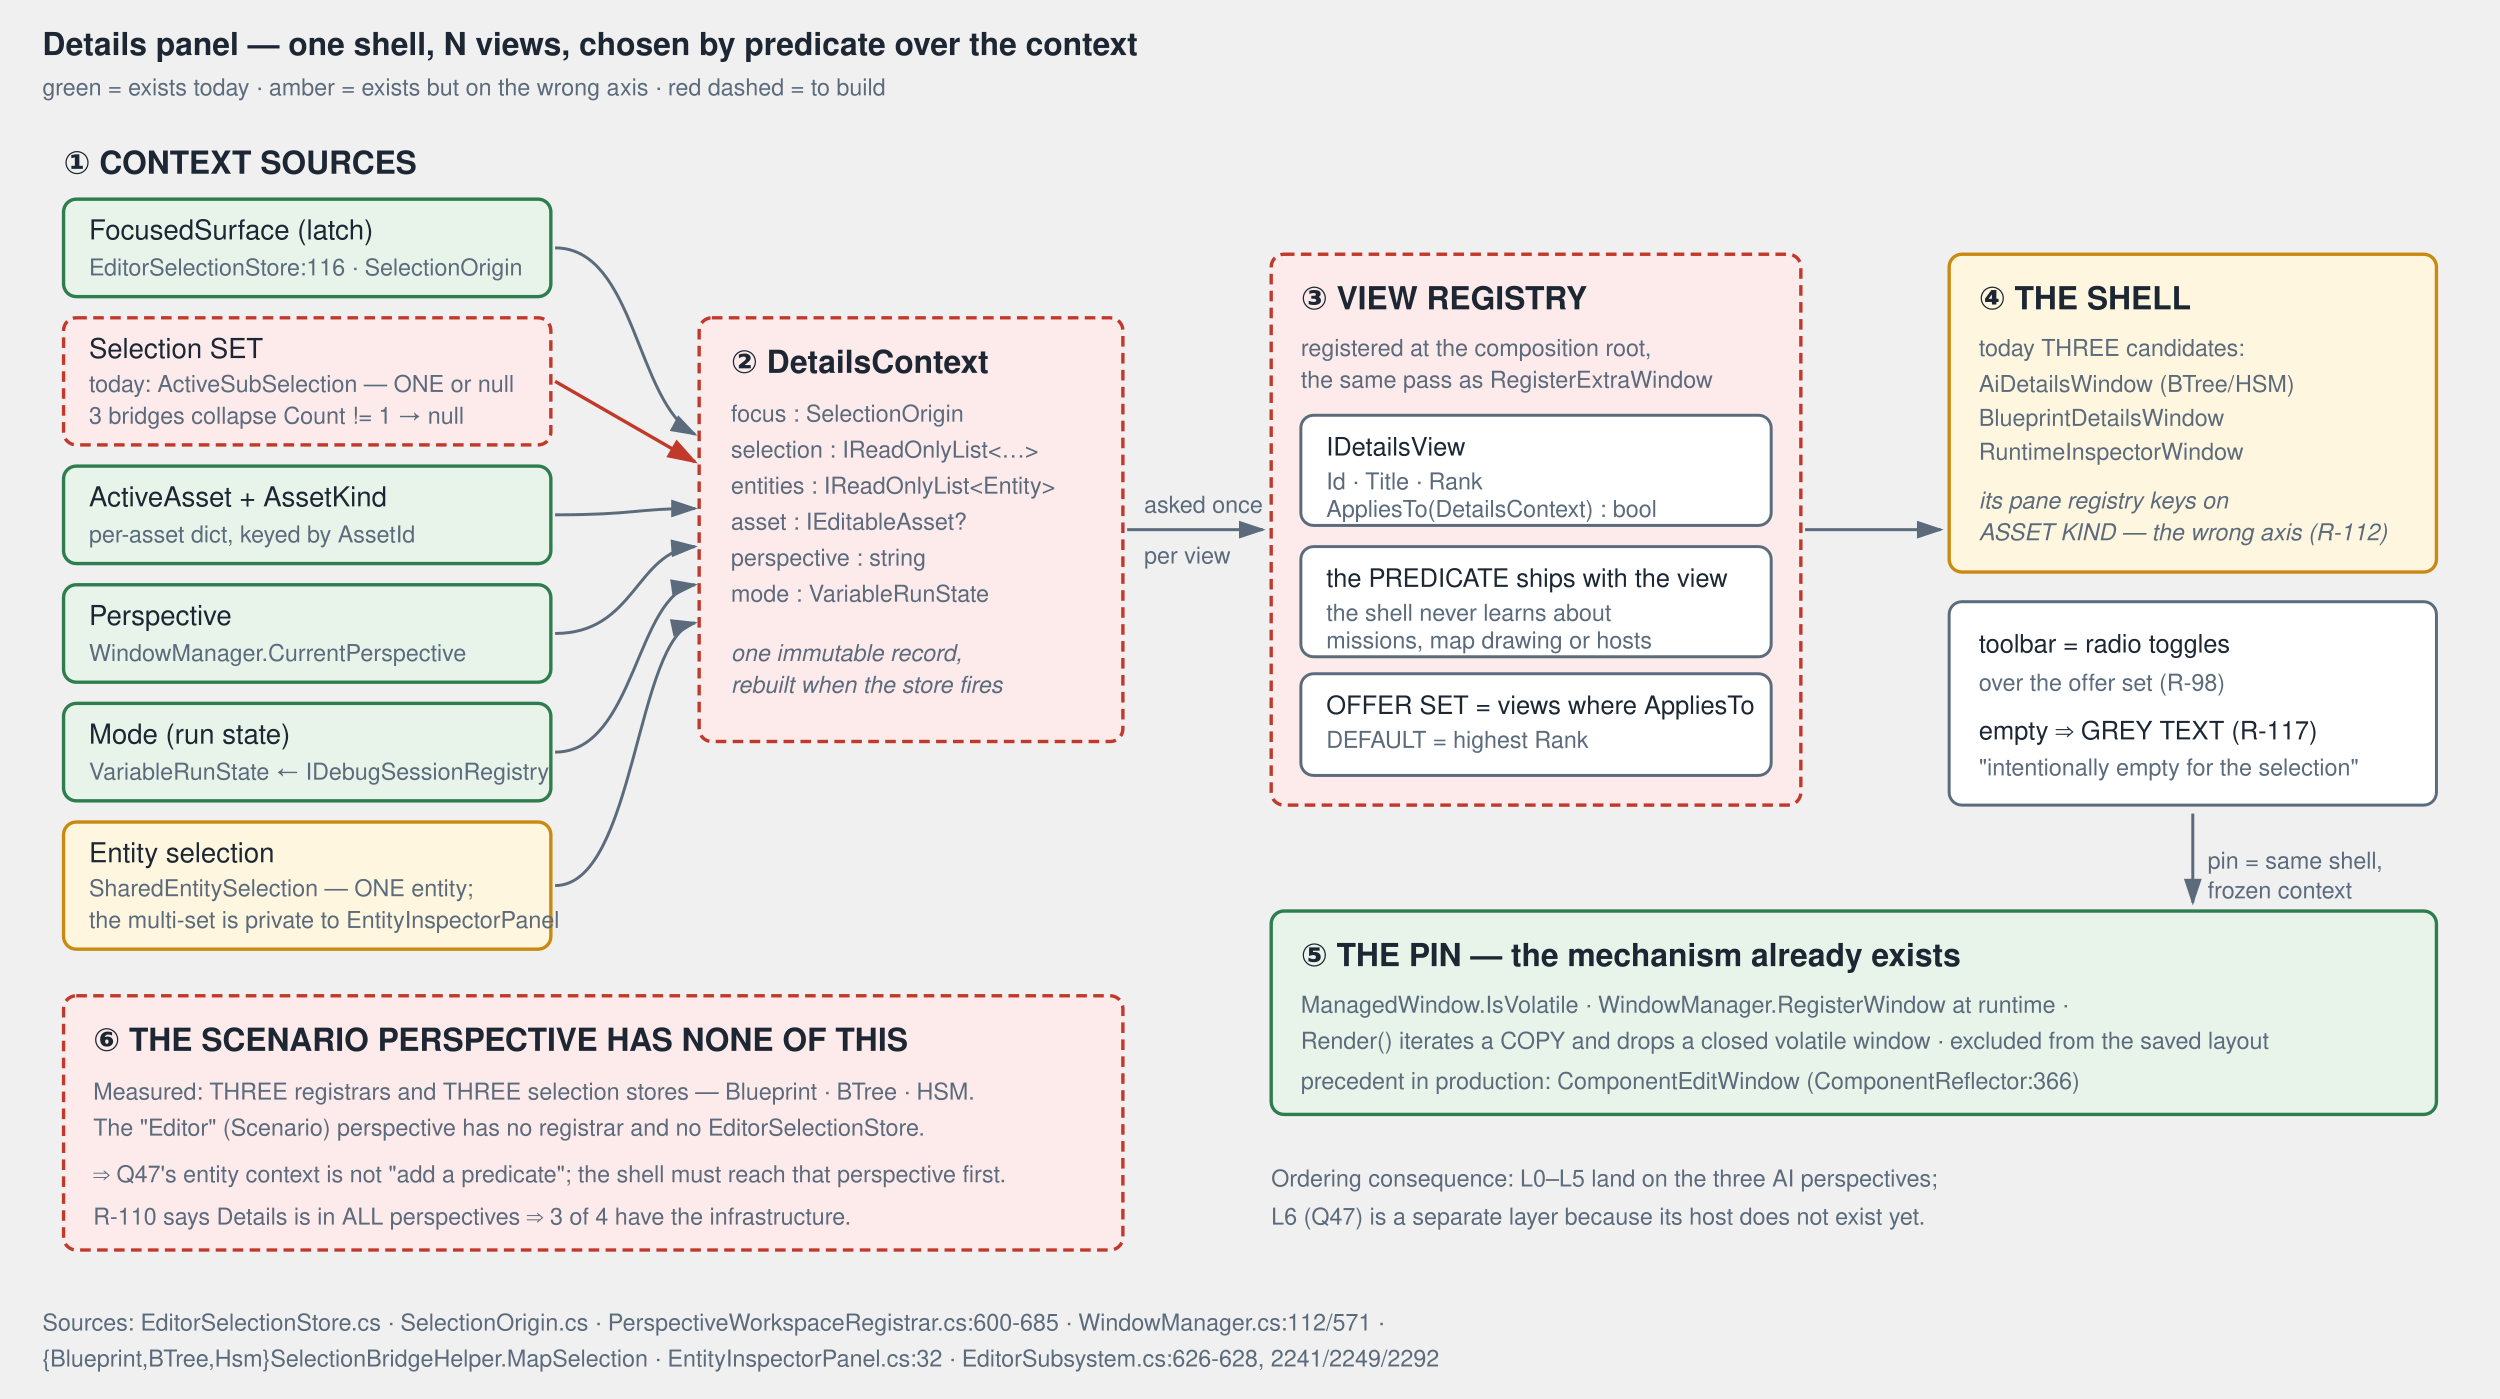
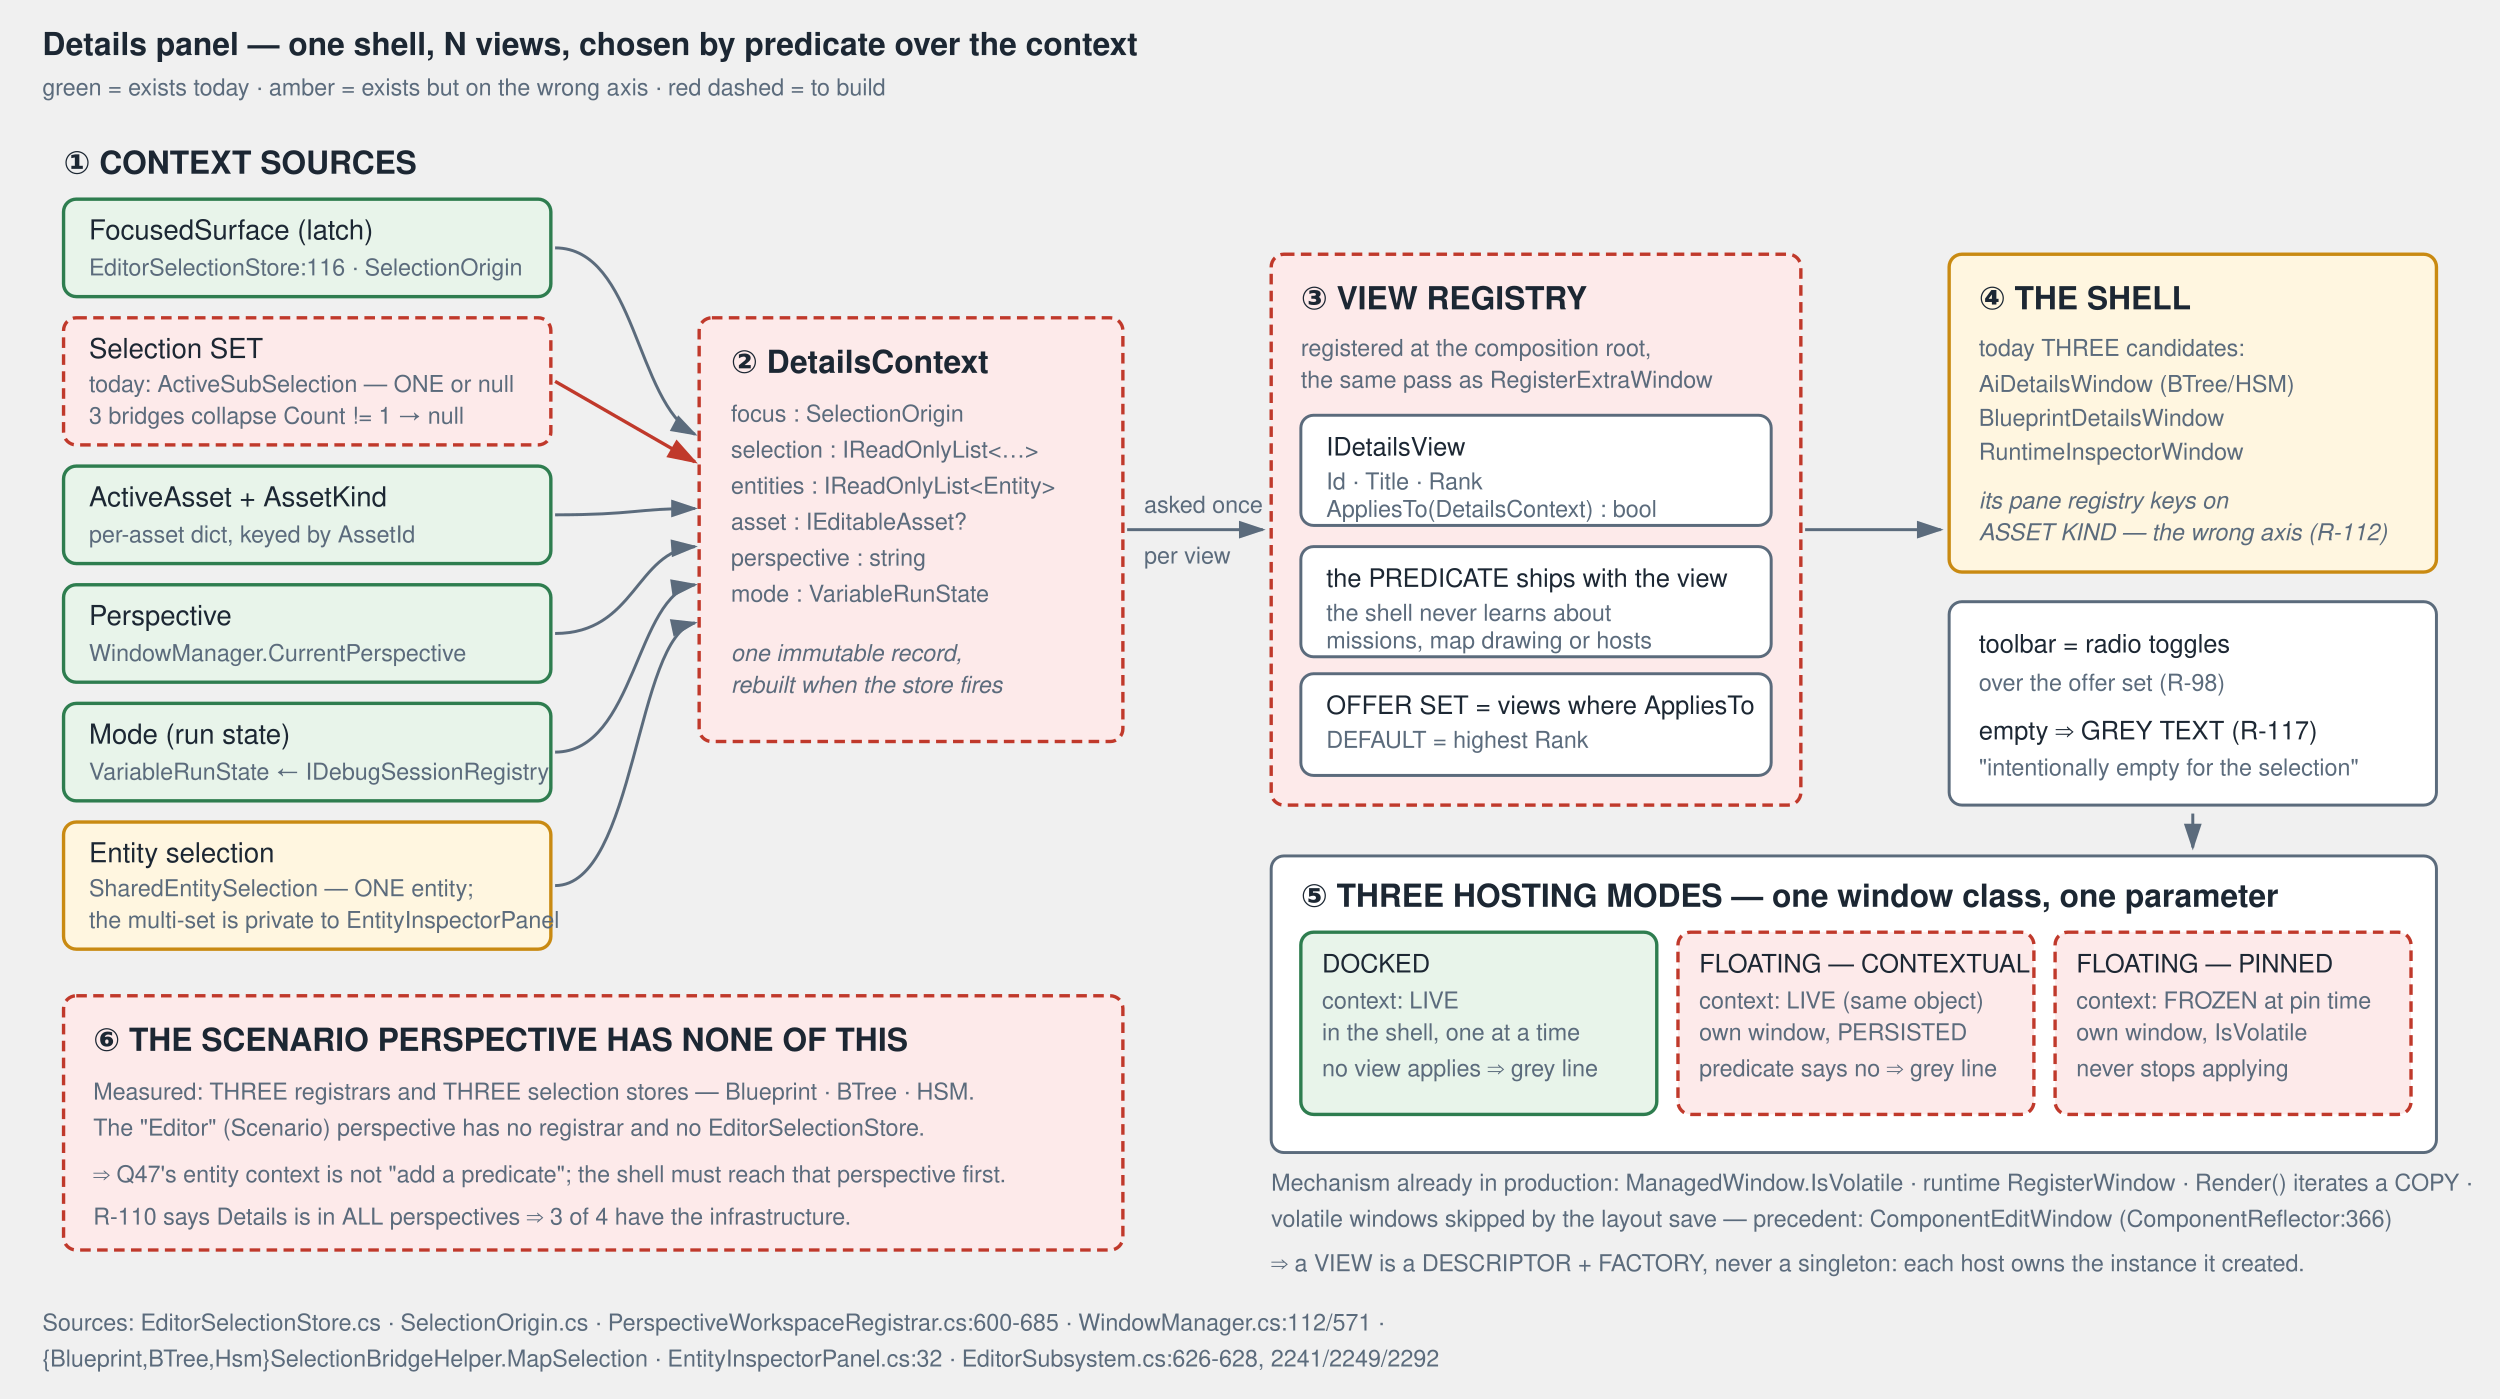
<svg xmlns="http://www.w3.org/2000/svg" viewBox="0 0 1180 660" font-family="Segoe UI,Helvetica,Arial,sans-serif" font-size="13">
  <defs>
    <marker id="a" markerWidth="9" markerHeight="9" refX="8" refY="3" orient="auto">
      <path d="M0,0 L9,3 L0,6 z" fill="#5b6b7c" />
    </marker>
    <marker id="ax" markerWidth="9" markerHeight="9" refX="8" refY="3" orient="auto">
      <path d="M0,0 L9,3 L0,6 z" fill="#c0392b" />
    </marker>
  </defs>
  <style>
    .box   { fill:#ffffff; stroke:#5b6b7c; stroke-width:1.4; rx:6; }
    .exist { fill:#e8f4ea; stroke:#2e7d4f; stroke-width:1.6; rx:6; }
    .gap   { fill:#fdeaea; stroke:#c0392b; stroke-width:1.6; rx:6; stroke-dasharray:5 3; }
    .part  { fill:#fff6e0; stroke:#c98a12; stroke-width:1.6; rx:6; }
    .t     { fill:#1c2733; }
    .s     { fill:#5b6b7c; font-size:11px; }
    .hdr   { font-size:15px; font-weight:700; fill:#1c2733; }
    .lbl   { font-size:11px; fill:#5b6b7c; }
    .ln    { stroke:#5b6b7c; stroke-width:1.4; fill:none; marker-end:url(#a); }
    .lnx   { stroke:#c0392b; stroke-width:1.6; fill:none; marker-end:url(#ax); }
  </style>
  <text x="20" y="26" class="hdr">Details panel — one shell, N views, chosen by predicate over the context</text>
  <text x="20" y="45" class="s">green = exists today · amber = exists but on the wrong axis · red dashed = to build</text>
  <text x="30" y="82" class="hdr" font-size="13">① CONTEXT SOURCES</text>
  <rect class="exist" x="30" y="94" width="230" height="46" />
  <text x="42" y="113" class="t">FocusedSurface (latch)</text>
  <text x="42" y="130" class="s">EditorSelectionStore:116 · SelectionOrigin</text>
  <rect class="gap" x="30" y="150" width="230" height="60" />
  <text x="42" y="169" class="t">Selection SET</text>
  <text x="42" y="185" class="s">today: ActiveSubSelection — ONE or null</text>
  <text x="42" y="200" class="s">3 bridges collapse Count != 1 → null</text>
  <rect class="exist" x="30" y="220" width="230" height="46" />
  <text x="42" y="239" class="t">ActiveAsset + AssetKind</text>
  <text x="42" y="256" class="s">per-asset dict, keyed by AssetId</text>
  <rect class="exist" x="30" y="276" width="230" height="46" />
  <text x="42" y="295" class="t">Perspective</text>
  <text x="42" y="312" class="s">WindowManager.CurrentPerspective</text>
  <rect class="exist" x="30" y="332" width="230" height="46" />
  <text x="42" y="351" class="t">Mode (run state)</text>
  <text x="42" y="368" class="s">VariableRunState ← IDebugSessionRegistry</text>
  <rect class="part" x="30" y="388" width="230" height="60" />
  <text x="42" y="407" class="t">Entity selection</text>
  <text x="42" y="423" class="s">SharedEntitySelection — ONE entity;</text>
  <text x="42" y="438" class="s">the multi-set is private to EntityInspectorPanel</text>
  <rect class="gap" x="330" y="150" width="200" height="200" />
  <text x="345" y="176" class="hdr" font-size="13">② DetailsContext</text>
  <text x="345" y="199" class="s">focus : SelectionOrigin</text>
  <text x="345" y="216" class="s">selection : IReadOnlyList&lt;…&gt;</text>
  <text x="345" y="233" class="s">entities : IReadOnlyList&lt;Entity&gt;</text>
  <text x="345" y="250" class="s">asset : IEditableAsset?</text>
  <text x="345" y="267" class="s">perspective : string</text>
  <text x="345" y="284" class="s">mode : VariableRunState</text>
  <text x="345" y="312" class="s" font-style="italic">one immutable record,</text>
  <text x="345" y="327" class="s" font-style="italic">rebuilt when the store fires</text>
  <path class="ln" d="M262 117 C 300 117, 300 190, 328 205" />
  <path class="lnx" d="M262 180 L 328 218" />
  <path class="ln" d="M262 243 C 300 243, 300 240, 328 240" />
  <path class="ln" d="M262 299 C 300 299, 300 260, 328 258" />
  <path class="ln" d="M262 355 C 300 355, 300 280, 328 276" />
  <path class="ln" d="M262 418 C 300 418, 300 300, 328 294" />
  <rect class="gap" x="600" y="120" width="250" height="260" />
  <text x="614" y="146" class="hdr" font-size="13">③ VIEW REGISTRY</text>
  <text x="614" y="168" class="s">registered at the composition root,</text>
  <text x="614" y="183" class="s">the same pass as RegisterExtraWindow</text>
  <rect class="box" x="614" y="196" width="222" height="52" />
  <text x="626" y="215" class="t" font-size="12">IDetailsView</text>
  <text x="626" y="231" class="s">Id · Title · Rank</text>
  <text x="626" y="244" class="s">AppliesTo(DetailsContext) : bool</text>
  <rect class="box" x="614" y="258" width="222" height="52" />
  <text x="626" y="277" class="t" font-size="12">the PREDICATE ships with the view</text>
  <text x="626" y="293" class="s">the shell never learns about</text>
  <text x="626" y="306" class="s">missions, map drawing or hosts</text>
  <rect class="box" x="614" y="318" width="222" height="48" />
  <text x="626" y="337" class="t" font-size="12">OFFER SET = views where AppliesTo</text>
  <text x="626" y="353" class="s">DEFAULT = highest Rank</text>
  <path class="ln" d="M532 250 L 596 250" />
  <text x="540" y="242" class="lbl">asked once</text>
  <text x="540" y="266" class="lbl">per view</text>
  <rect class="part" x="920" y="120" width="230" height="150" />
  <text x="934" y="146" class="hdr" font-size="13">④ THE SHELL</text>
  <text x="934" y="168" class="s">today THREE candidates:</text>
  <text x="934" y="185" class="s">AiDetailsWindow (BTree/HSM)</text>
  <text x="934" y="201" class="s">BlueprintDetailsWindow</text>
  <text x="934" y="217" class="s">RuntimeInspectorWindow</text>
  <text x="934" y="240" class="s" font-style="italic">its pane registry keys on</text>
  <text x="934" y="255" class="s" font-style="italic">ASSET KIND — the wrong axis (R-112)</text>
  <rect class="box" x="920" y="284" width="230" height="96" />
  <text x="934" y="308" class="t" font-size="12">toolbar = radio toggles</text>
  <text x="934" y="326" class="s">over the offer set (R-98)</text>
  <text x="934" y="349" class="t" font-size="12">empty ⇒ GREY TEXT (R-117)</text>
  <text x="934" y="366" class="s">"intentionally empty for the selection"</text>
  <path class="ln" d="M852 250 L 916 250" />
-   <rect class="exist" x="600" y="430" width="550" height="96" />
-   <text x="614" y="456" class="hdr" font-size="13">⑤ THE PIN — the mechanism already exists</text>
-   <text x="614" y="478" class="s">ManagedWindow.IsVolatile · WindowManager.RegisterWindow at runtime ·</text>
-   <text x="614" y="495" class="s">Render() iterates a COPY and drops a closed volatile window · excluded from the saved layout</text>
-   <text x="614" y="514" class="s">precedent in production: ComponentEditWindow (ComponentReflector:366)</text>
-   <path class="ln" d="M1035 384 L 1035 426" />
-   <text x="1042" y="410" class="lbl">pin = same shell,</text>
-   <text x="1042" y="424" class="lbl">frozen context</text>
+   <rect class="box" x="600" y="404" width="550" height="140" />
+   <text x="614" y="428" class="hdr" font-size="13">⑤ THREE HOSTING MODES — one window class, one parameter</text>
+   <rect class="exist" x="614" y="440" width="168" height="86" />
+   <text x="624" y="459" class="t" font-size="12">DOCKED</text>
+   <text x="624" y="476" class="s">context: LIVE</text>
+   <text x="624" y="491" class="s">in the shell, one at a time</text>
+   <text x="624" y="508" class="s">no view applies ⇒ grey line</text>
+   <rect class="gap" x="792" y="440" width="168" height="86" />
+   <text x="802" y="459" class="t" font-size="12">FLOATING — CONTEXTUAL</text>
+   <text x="802" y="476" class="s">context: LIVE (same object)</text>
+   <text x="802" y="491" class="s">own window, PERSISTED</text>
+   <text x="802" y="508" class="s">predicate says no ⇒ grey line</text>
+   <rect class="gap" x="970" y="440" width="168" height="86" />
+   <text x="980" y="459" class="t" font-size="12">FLOATING — PINNED</text>
+   <text x="980" y="476" class="s">context: FROZEN at pin time</text>
+   <text x="980" y="491" class="s">own window, IsVolatile</text>
+   <text x="980" y="508" class="s">never stops applying</text>
+   <path class="ln" d="M1035 384 L 1035 400" />
+   <text x="600" y="562" class="s">Mechanism already in production: ManagedWindow.IsVolatile · runtime RegisterWindow · Render() iterates a COPY ·</text>
+   <text x="600" y="579" class="s">volatile windows skipped by the layout save — precedent: ComponentEditWindow (ComponentReflector:366)</text>
+   <text x="600" y="600" class="s">⇒ a VIEW is a DESCRIPTOR + FACTORY, never a singleton: each host owns the instance it created.</text>
  <rect class="gap" x="30" y="470" width="500" height="120" />
  <text x="44" y="496" class="hdr" font-size="13">⑥ THE SCENARIO PERSPECTIVE HAS NONE OF THIS</text>
  <text x="44" y="519" class="s">Measured: THREE registrars and THREE selection stores — Blueprint · BTree · HSM.</text>
  <text x="44" y="536" class="s">The "Editor" (Scenario) perspective has no registrar and no EditorSelectionStore.</text>
  <text x="44" y="558" class="s">⇒ Q47's entity context is not "add a predicate"; the shell must reach that perspective first.</text>
  <text x="44" y="578" class="s">R-110 says Details is in ALL perspectives ⇒ 3 of 4 have the infrastructure.</text>
-   <text x="600" y="560" class="s">Ordering consequence: L0–L5 land on the three AI perspectives;</text>
-   <text x="600" y="578" class="s">L6 (Q47) is a separate layer because its host does not exist yet.</text>
  <text x="20" y="628" class="s">Sources: EditorSelectionStore.cs · SelectionOrigin.cs · PerspectiveWorkspaceRegistrar.cs:600-685 · WindowManager.cs:112/571 ·</text>
  <text x="20" y="645" class="s">{Blueprint,BTree,Hsm}SelectionBridgeHelper.MapSelection · EntityInspectorPanel.cs:32 · EditorSubsystem.cs:626-628, 2241/2249/2292</text>
</svg>
